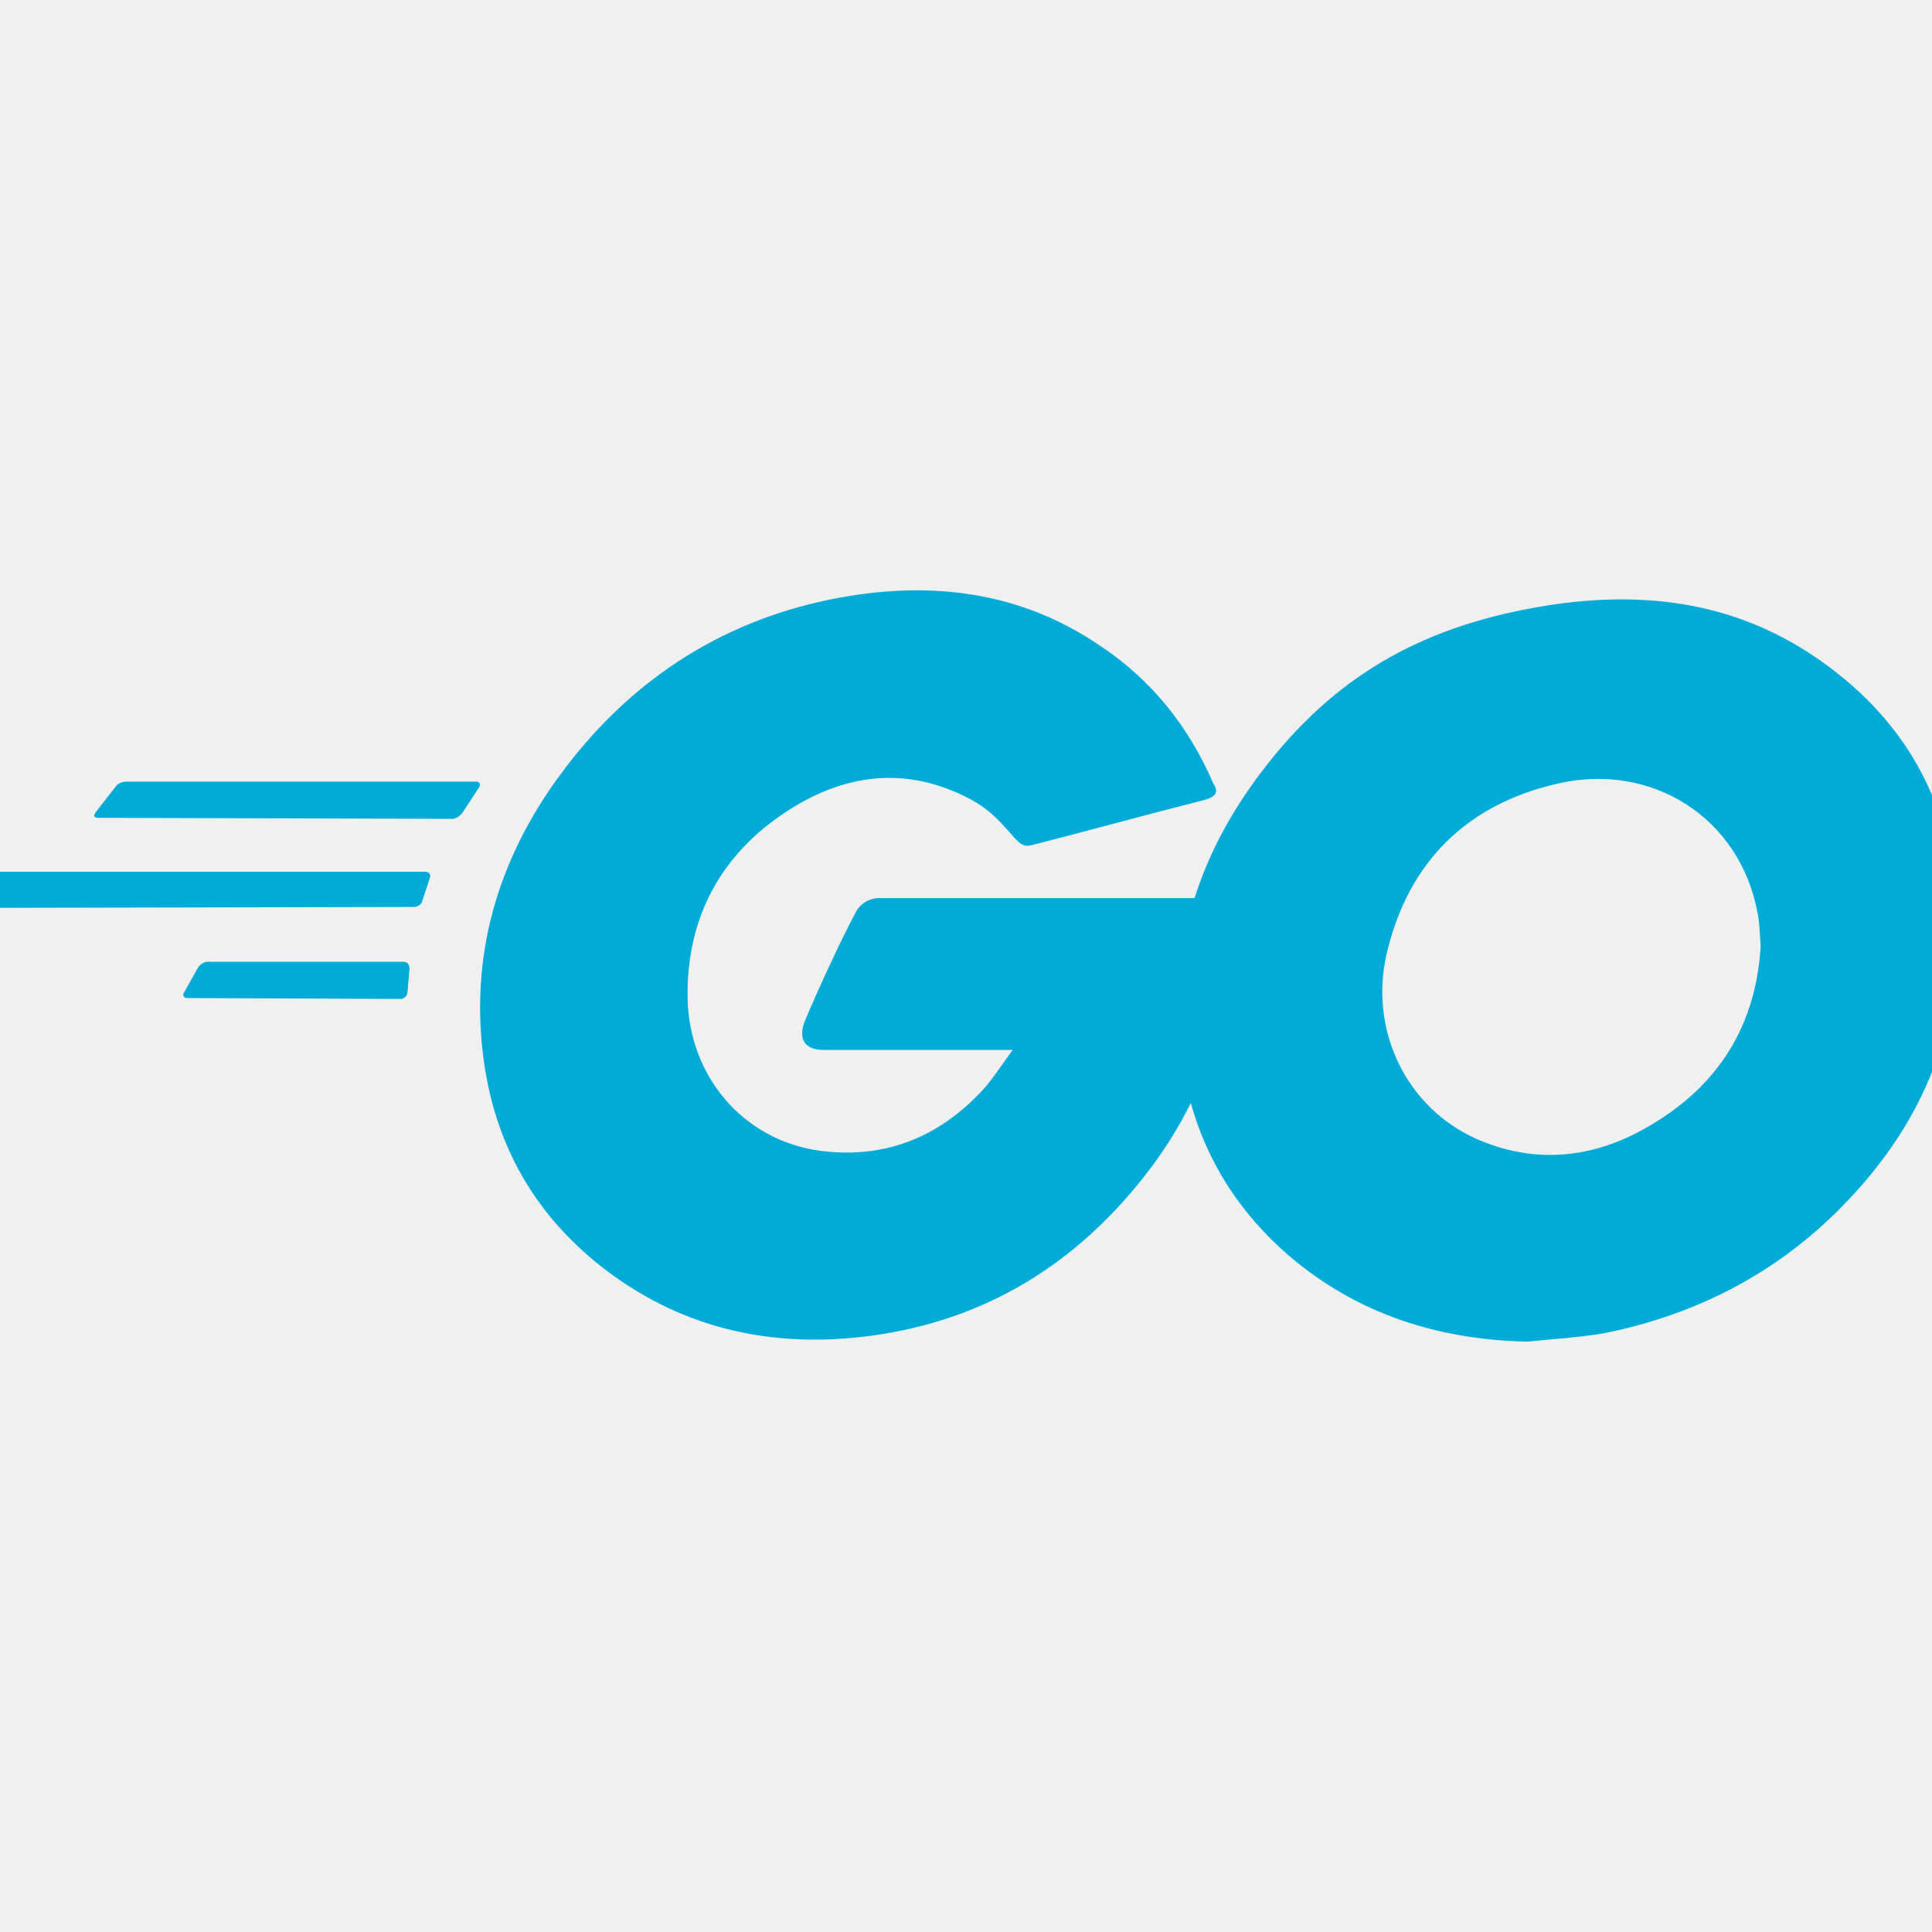
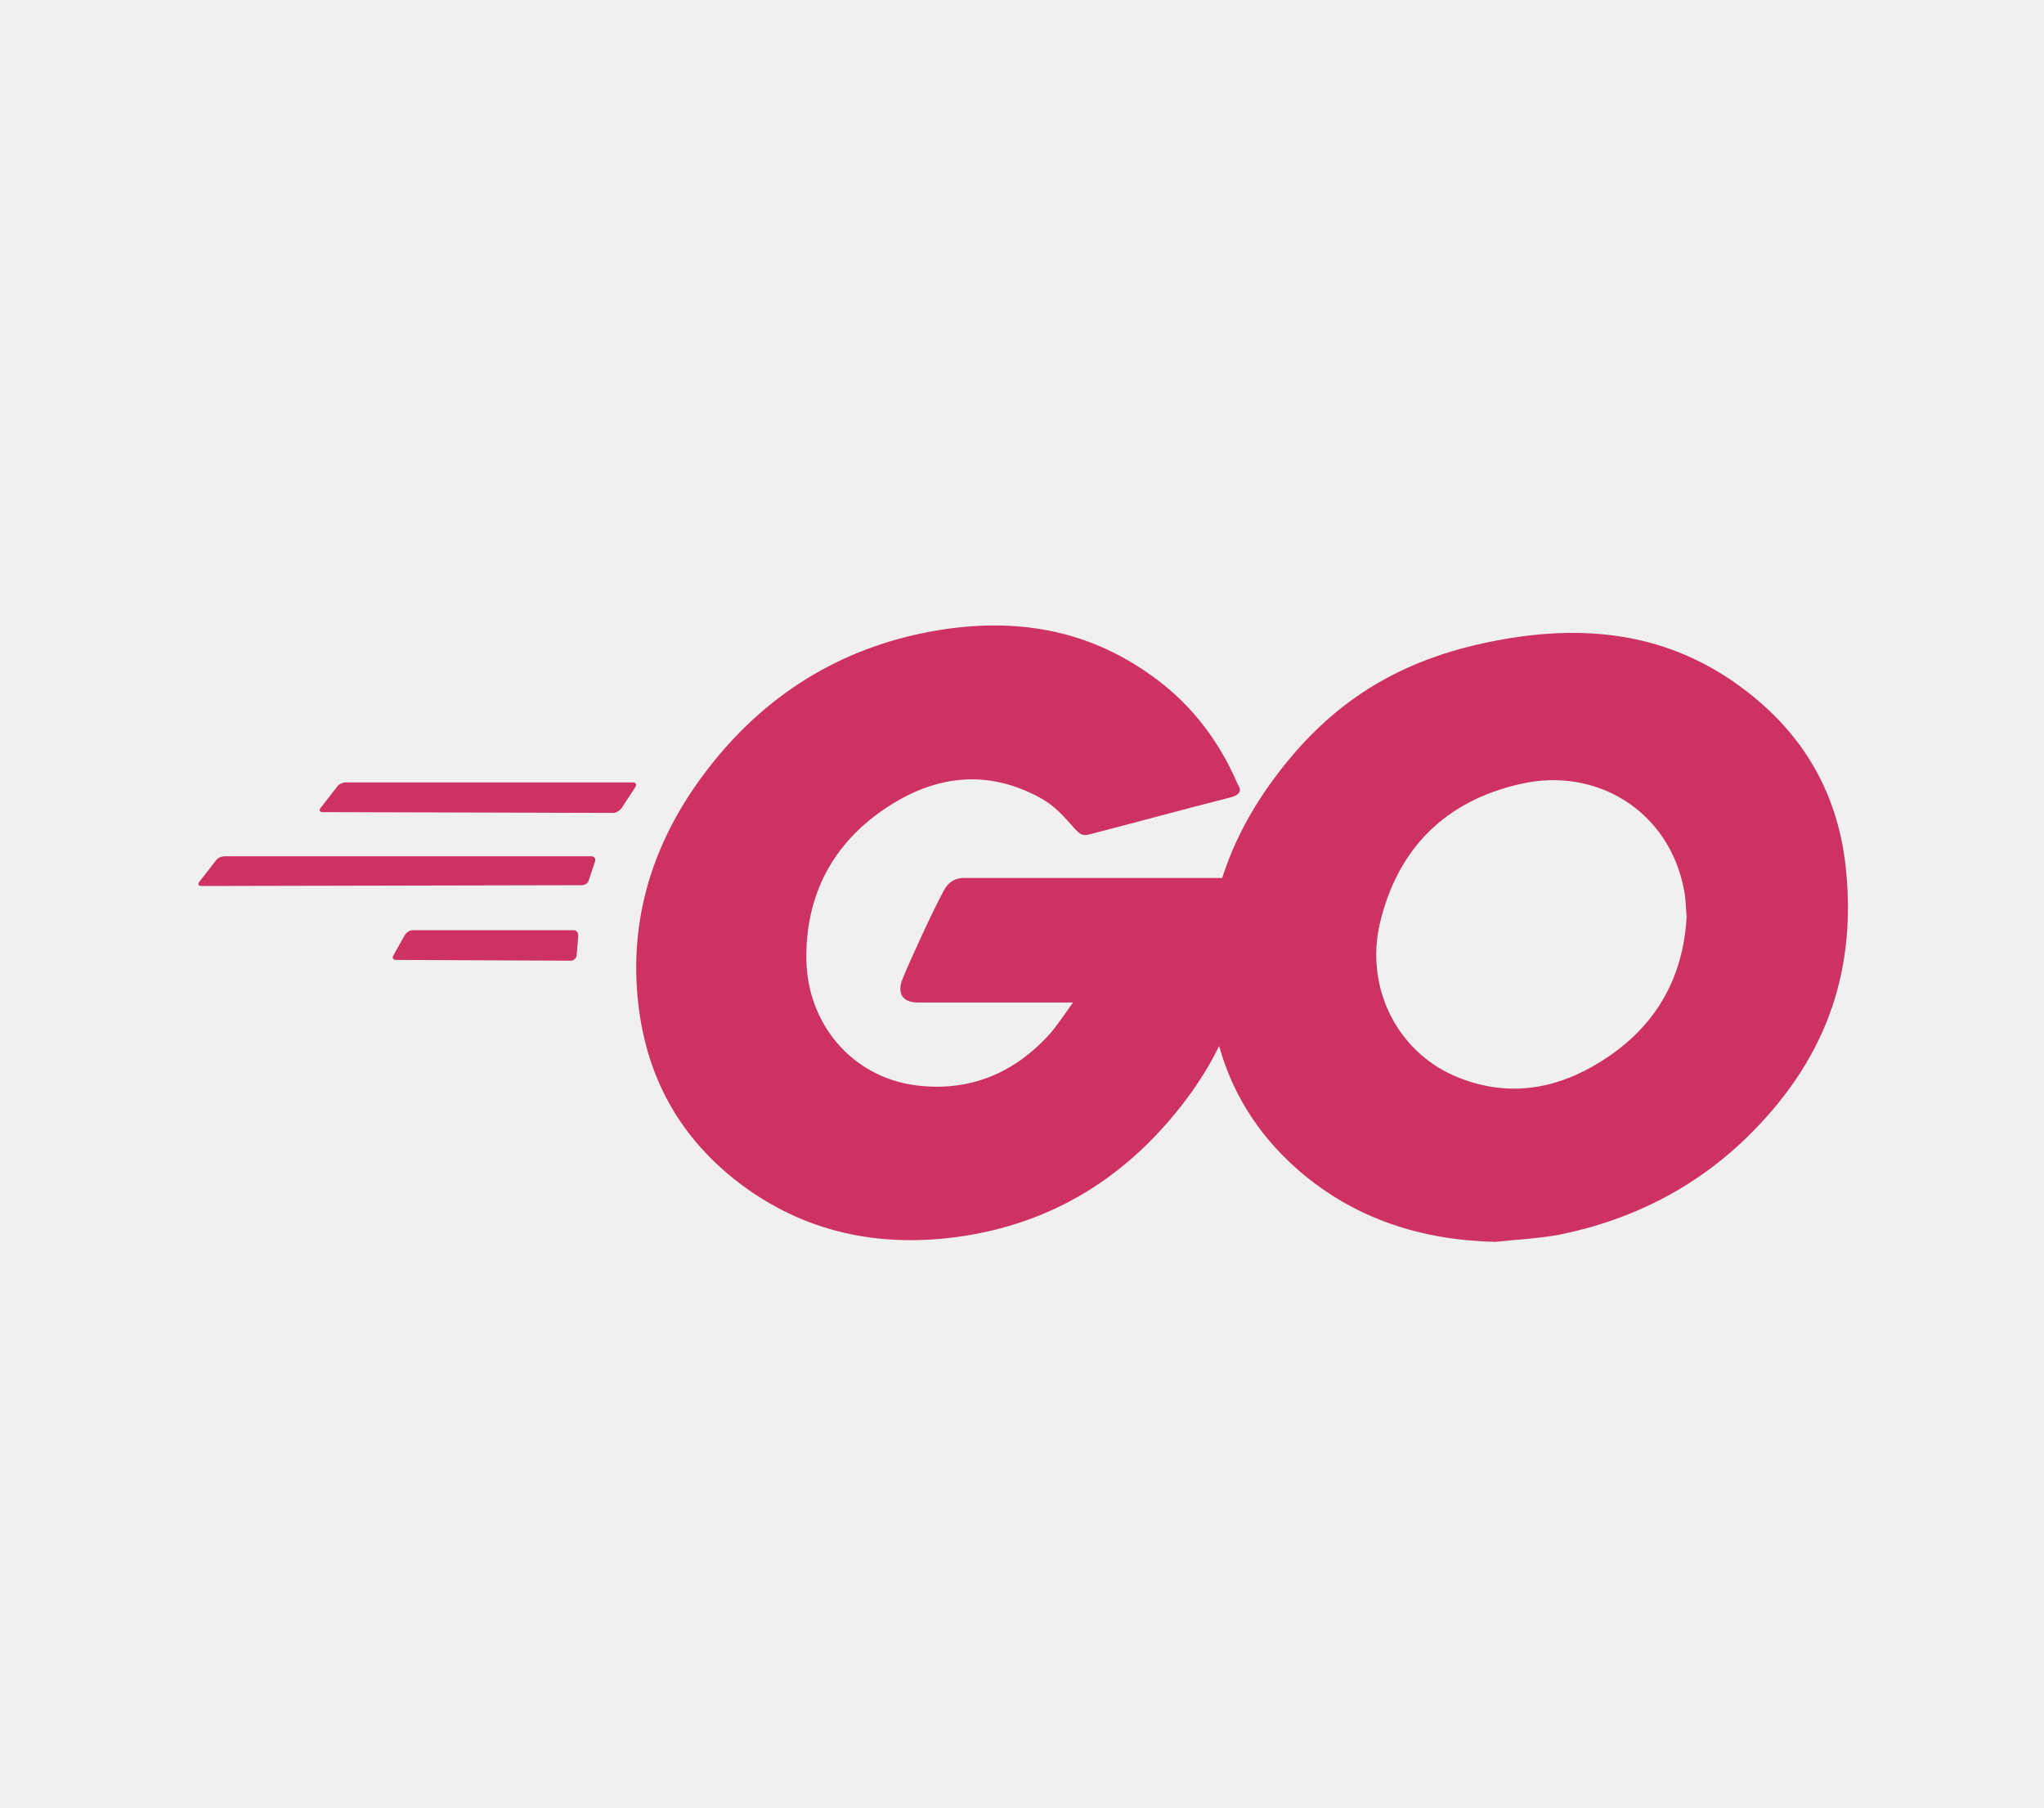
- <svg xmlns="http://www.w3.org/2000/svg" width="36" height="36">
-   <mask id="a" fill="#fff">
-     <path fill-rule="evenodd" d="M0 0h36v36H0z" />
-   </mask>
-   <g fill="#00acd7" fill-rule="evenodd" mask="url(#a)">
-     <path d="M22.426 14.91c-.64.163-1.166.303-1.702.445-.427.114-.861.229-1.363.358l-.03.008c-.245.066-.27.073-.499-.19-.274-.31-.474-.51-.857-.693-1.15-.566-2.263-.402-3.303.273-1.24.803-1.879 1.989-1.86 3.467.018 1.46 1.021 2.664 2.462 2.864 1.241.165 2.28-.273 3.102-1.204.122-.149.233-.308.358-.484l.135-.19h-3.522c-.383 0-.474-.238-.346-.548.237-.566.675-1.515.93-1.989a.493.493 0 0 1 .456-.292h5.872c.263-.835.691-1.625 1.262-2.372 1.332-1.751 2.937-2.663 5.108-3.047 1.861-.328 3.613-.146 5.2.93 1.442.986 2.336 2.318 2.573 4.07.31 2.463-.402 4.47-2.098 6.185-1.205 1.222-2.682 1.988-4.38 2.335-.323.06-.647.088-.965.116-.166.015-.331.03-.494.048-1.66-.036-3.174-.51-4.451-1.605-.899-.777-1.517-1.731-1.825-2.842a7.7 7.7 0 0 1-.766 1.236c-1.314 1.733-3.029 2.81-5.2 3.102-1.788.237-3.448-.11-4.908-1.205-1.35-1.021-2.116-2.371-2.317-4.05-.237-1.989.347-3.777 1.55-5.346 1.296-1.696 3.011-2.773 5.11-3.156 1.715-.31 3.357-.11 4.834.894.967.639 1.66 1.514 2.117 2.572.11.165.036.256-.183.31zm-20.598.329c-.073 0-.091-.036-.055-.091l.383-.493c.037-.055.128-.091.201-.091h6.514c.072 0 .09.055.054.11l-.31.474c-.036.055-.128.11-.182.11zm-2.755 1.679c-.073 0-.091-.037-.055-.092l.383-.492c.037-.055.128-.091.201-.091h8.32c.073 0 .11.054.09.109l-.145.438c-.018.073-.091.11-.164.11zm4.36 1.569c-.036.054-.018.11.055.11l3.978.017c.054 0 .127-.054.127-.127l.037-.438c0-.073-.037-.128-.11-.128H3.871c-.073 0-.146.055-.182.11zm29.362-1.053.012.195c-.09 1.57-.875 2.737-2.317 3.485-.967.493-1.97.547-2.973.11-1.314-.584-2.007-2.026-1.68-3.449.402-1.715 1.497-2.791 3.194-3.175 1.733-.4 3.393.62 3.722 2.427.026.13.033.258.042.407z" />
+ <svg xmlns="http://www.w3.org/2000/svg" version="1.1" id="Layer_1" x="0px" y="0px" viewBox="0 0 254.5 225" style="enable-background:new 0 0 254.5 225;" xml:space="preserve">
+   <style type="text/css">
+ 	.st0{fill:#2DBCAF;}
+ 	.st1{fill:#5DC9E1;}
+ 	.st2{fill:#FDDD00;}
+ 	.st3{fill:#CE3262;}
+ 	.st4{fill:#00ACD7;}
+ 	.st5{fill:#FFFFFF;}
+ </style>
+   <g>
+     <g>
+       <g>
+         <g>
+           <path class="st3" d="M40.2,101.1c-0.4,0-0.5-0.2-0.3-0.5l2.1-2.7c0.2-0.3,0.7-0.5,1.1-0.5l35.7,0c0.4,0,0.5,0.3,0.3,0.6      l-1.7,2.6c-0.2,0.3-0.7,0.6-1,0.6L40.2,101.1z" />
+         </g>
+       </g>
+     </g>
+     <g>
+       <g>
+         <g>
+           <path class="st3" d="M25.1,110.3c-0.4,0-0.5-0.2-0.3-0.5l2.1-2.7c0.2-0.3,0.7-0.5,1.1-0.5l45.6,0c0.4,0,0.6,0.3,0.5,0.6      l-0.8,2.4c-0.1,0.4-0.5,0.6-0.9,0.6L25.1,110.3z" />
+         </g>
+       </g>
+     </g>
+     <g>
+       <g>
+         <g>
+           <path class="st3" d="M49.3,119.5c-0.4,0-0.5-0.3-0.3-0.6l1.4-2.5c0.2-0.3,0.6-0.6,1-0.6l20,0c0.4,0,0.6,0.3,0.6,0.7l-0.2,2.4      c0,0.4-0.4,0.7-0.7,0.7L49.3,119.5z" />
+         </g>
+       </g>
+     </g>
+     <g>
+       <g id="CXHf1q_4_">
+         <g>
+           <g>
+             <path class="st3" d="M153.1,99.3c-6.3,1.6-10.6,2.8-16.8,4.4c-1.5,0.4-1.6,0.5-2.9-1c-1.5-1.7-2.6-2.8-4.7-3.8       c-6.3-3.1-12.4-2.2-18.1,1.5c-6.8,4.4-10.3,10.9-10.2,19c0.1,8,5.6,14.6,13.5,15.7c6.8,0.9,12.5-1.5,17-6.6       c0.9-1.1,1.7-2.3,2.7-3.7c-3.6,0-8.1,0-19.3,0c-2.1,0-2.6-1.3-1.9-3c1.3-3.1,3.7-8.3,5.1-10.9c0.3-0.6,1-1.6,2.5-1.6       c5.1,0,23.9,0,36.4,0c-0.2,2.7-0.2,5.4-0.6,8.1c-1.1,7.2-3.8,13.8-8.2,19.6c-7.2,9.5-16.6,15.4-28.5,17       c-9.8,1.3-18.9-0.6-26.9-6.6c-7.4-5.6-11.6-13-12.7-22.2c-1.3-10.9,1.9-20.7,8.5-29.3c7.1-9.3,16.5-15.2,28-17.3       c9.4-1.7,18.4-0.6,26.5,4.9c5.3,3.5,9.1,8.3,11.6,14.1C154.7,98.5,154.3,99,153.1,99.3z" />
+           </g>
+           <g>
+             <path class="st3" d="M186.2,154.6c-9.1-0.2-17.4-2.8-24.4-8.8c-5.9-5.1-9.6-11.6-10.8-19.3c-1.8-11.3,1.3-21.3,8.1-30.2       c7.3-9.6,16.1-14.6,28-16.7c10.2-1.8,19.8-0.8,28.5,5.1c7.9,5.4,12.8,12.7,14.1,22.3c1.7,13.5-2.2,24.5-11.5,33.9       c-6.6,6.7-14.7,10.9-24,12.8C191.5,154.2,188.8,154.3,186.2,154.6z M210,114.2c-0.1-1.3-0.1-2.3-0.3-3.3       c-1.8-9.9-10.9-15.5-20.4-13.3c-9.3,2.1-15.3,8-17.5,17.4c-1.8,7.8,2,15.7,9.2,18.9c5.5,2.4,11,2.1,16.3-0.6       C205.2,129.2,209.5,122.8,210,114.2z" />
+           </g>
+         </g>
+       </g>
+     </g>
  </g>
</svg>
